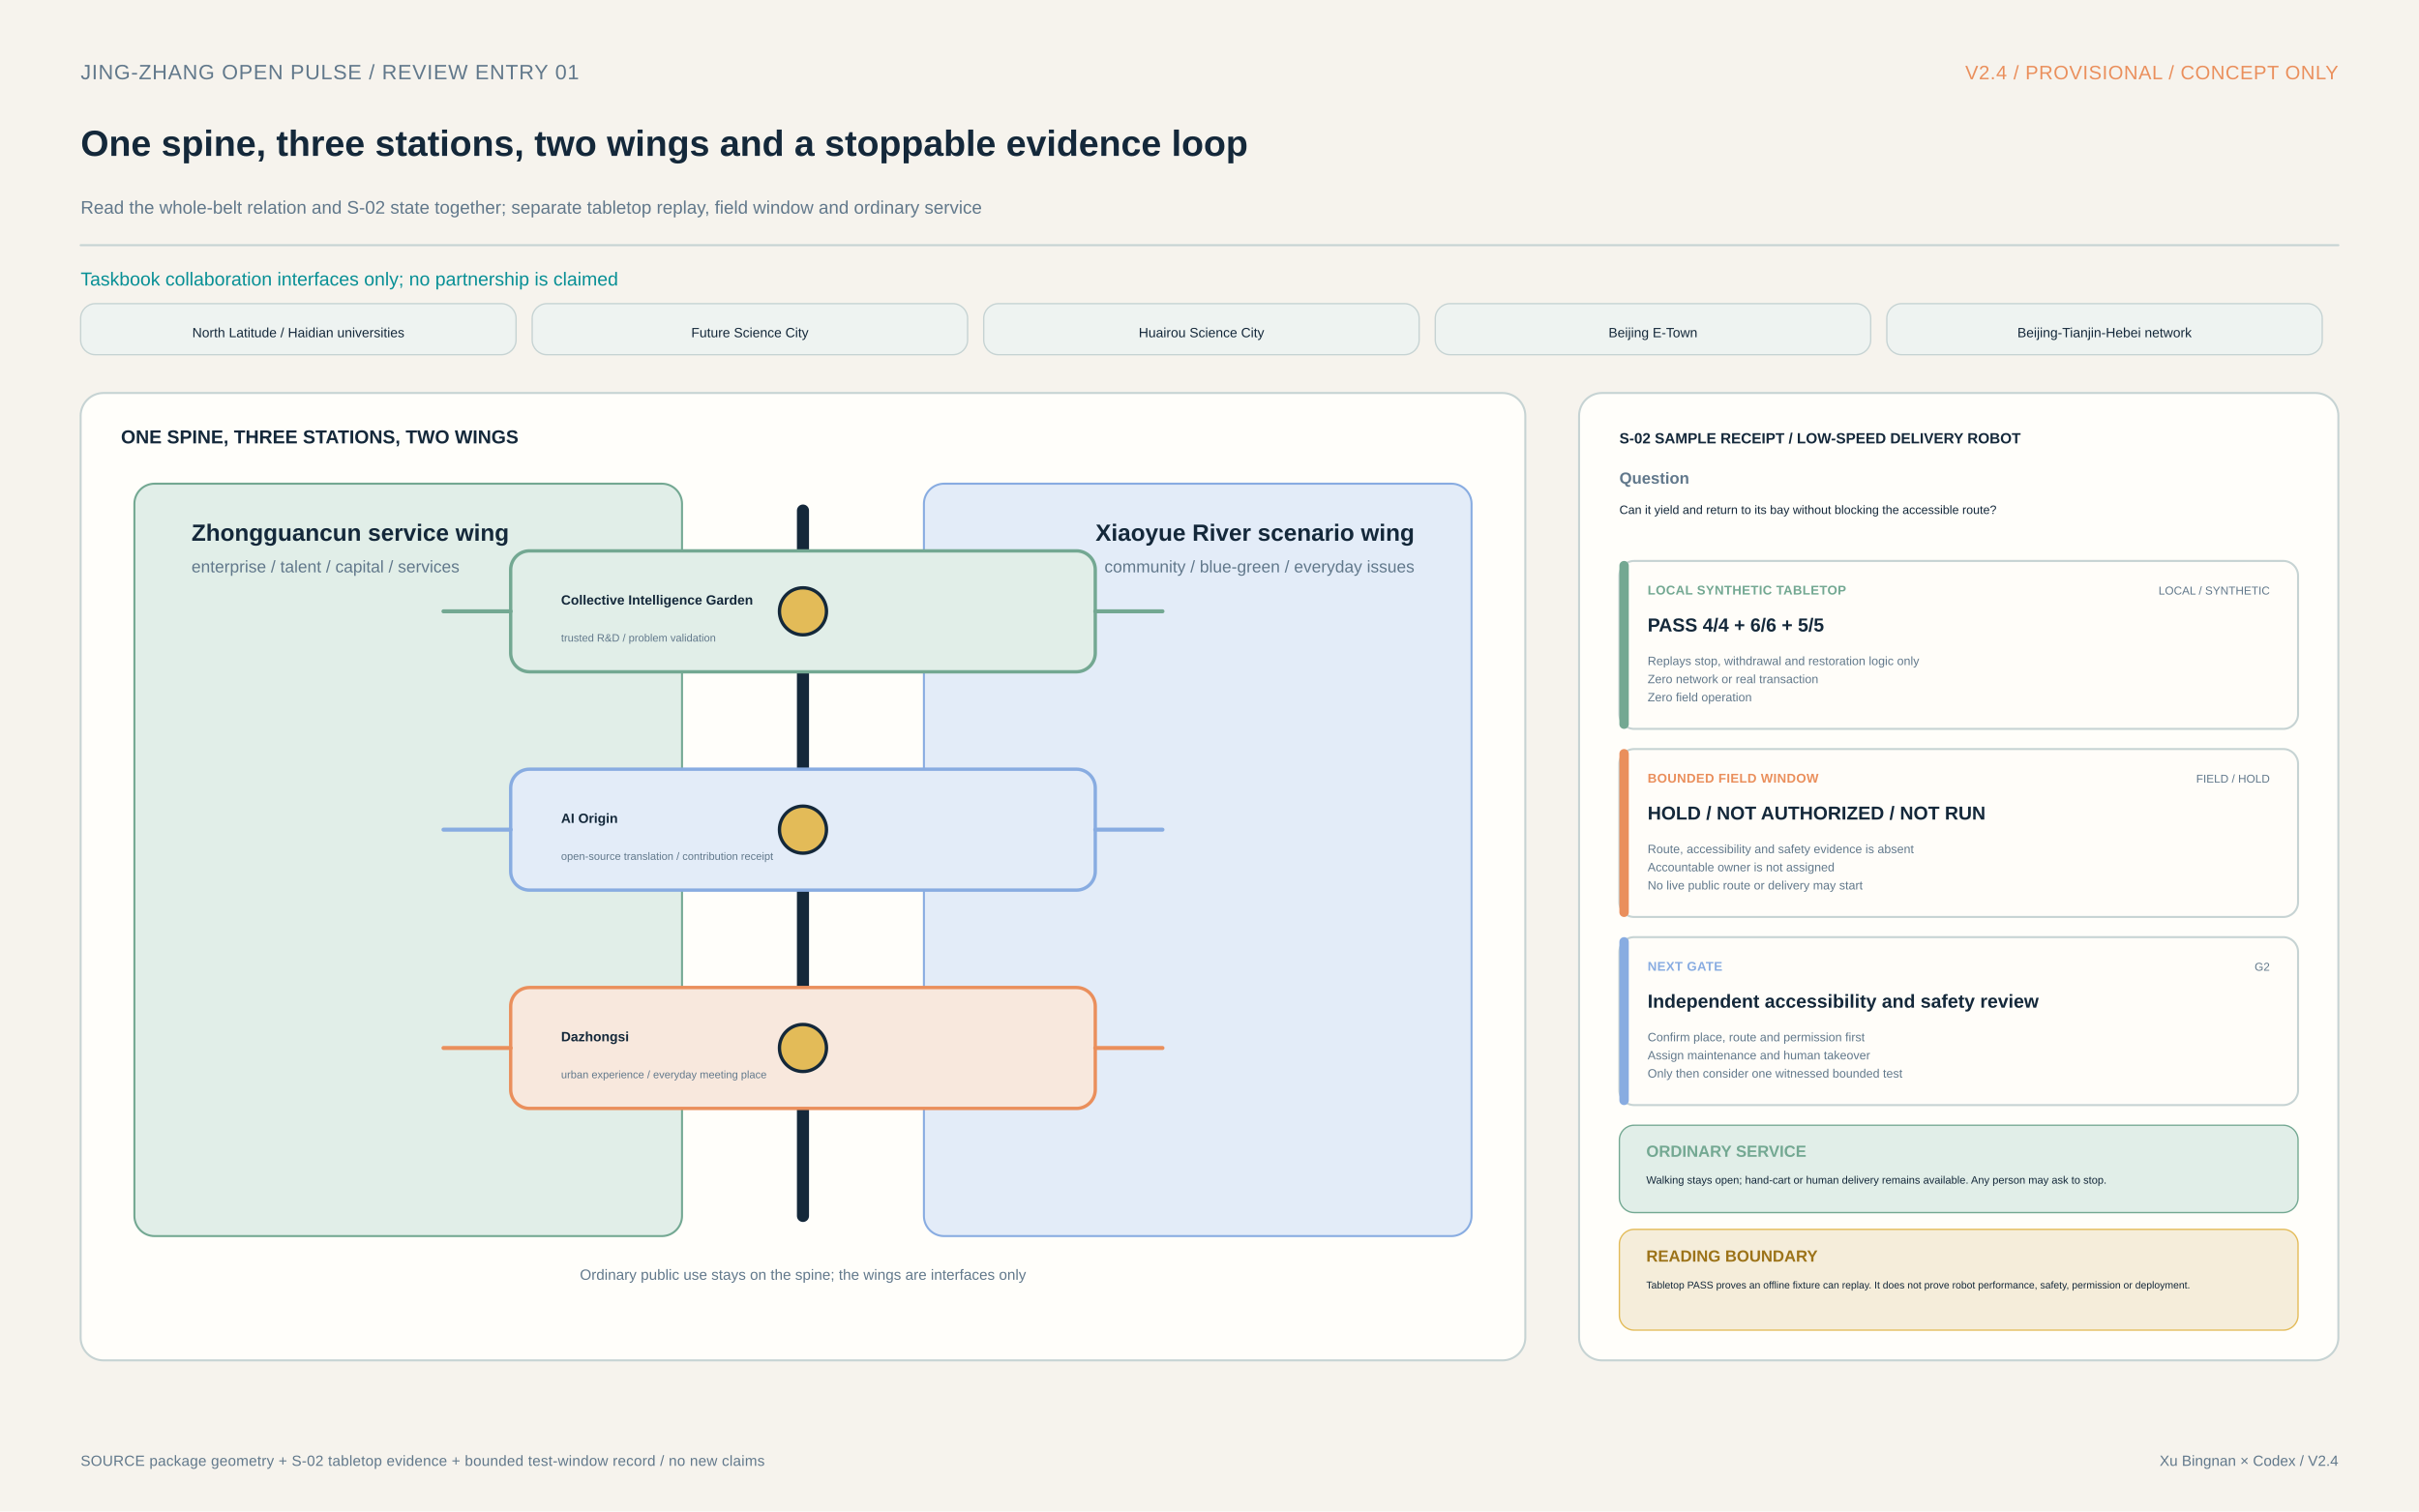
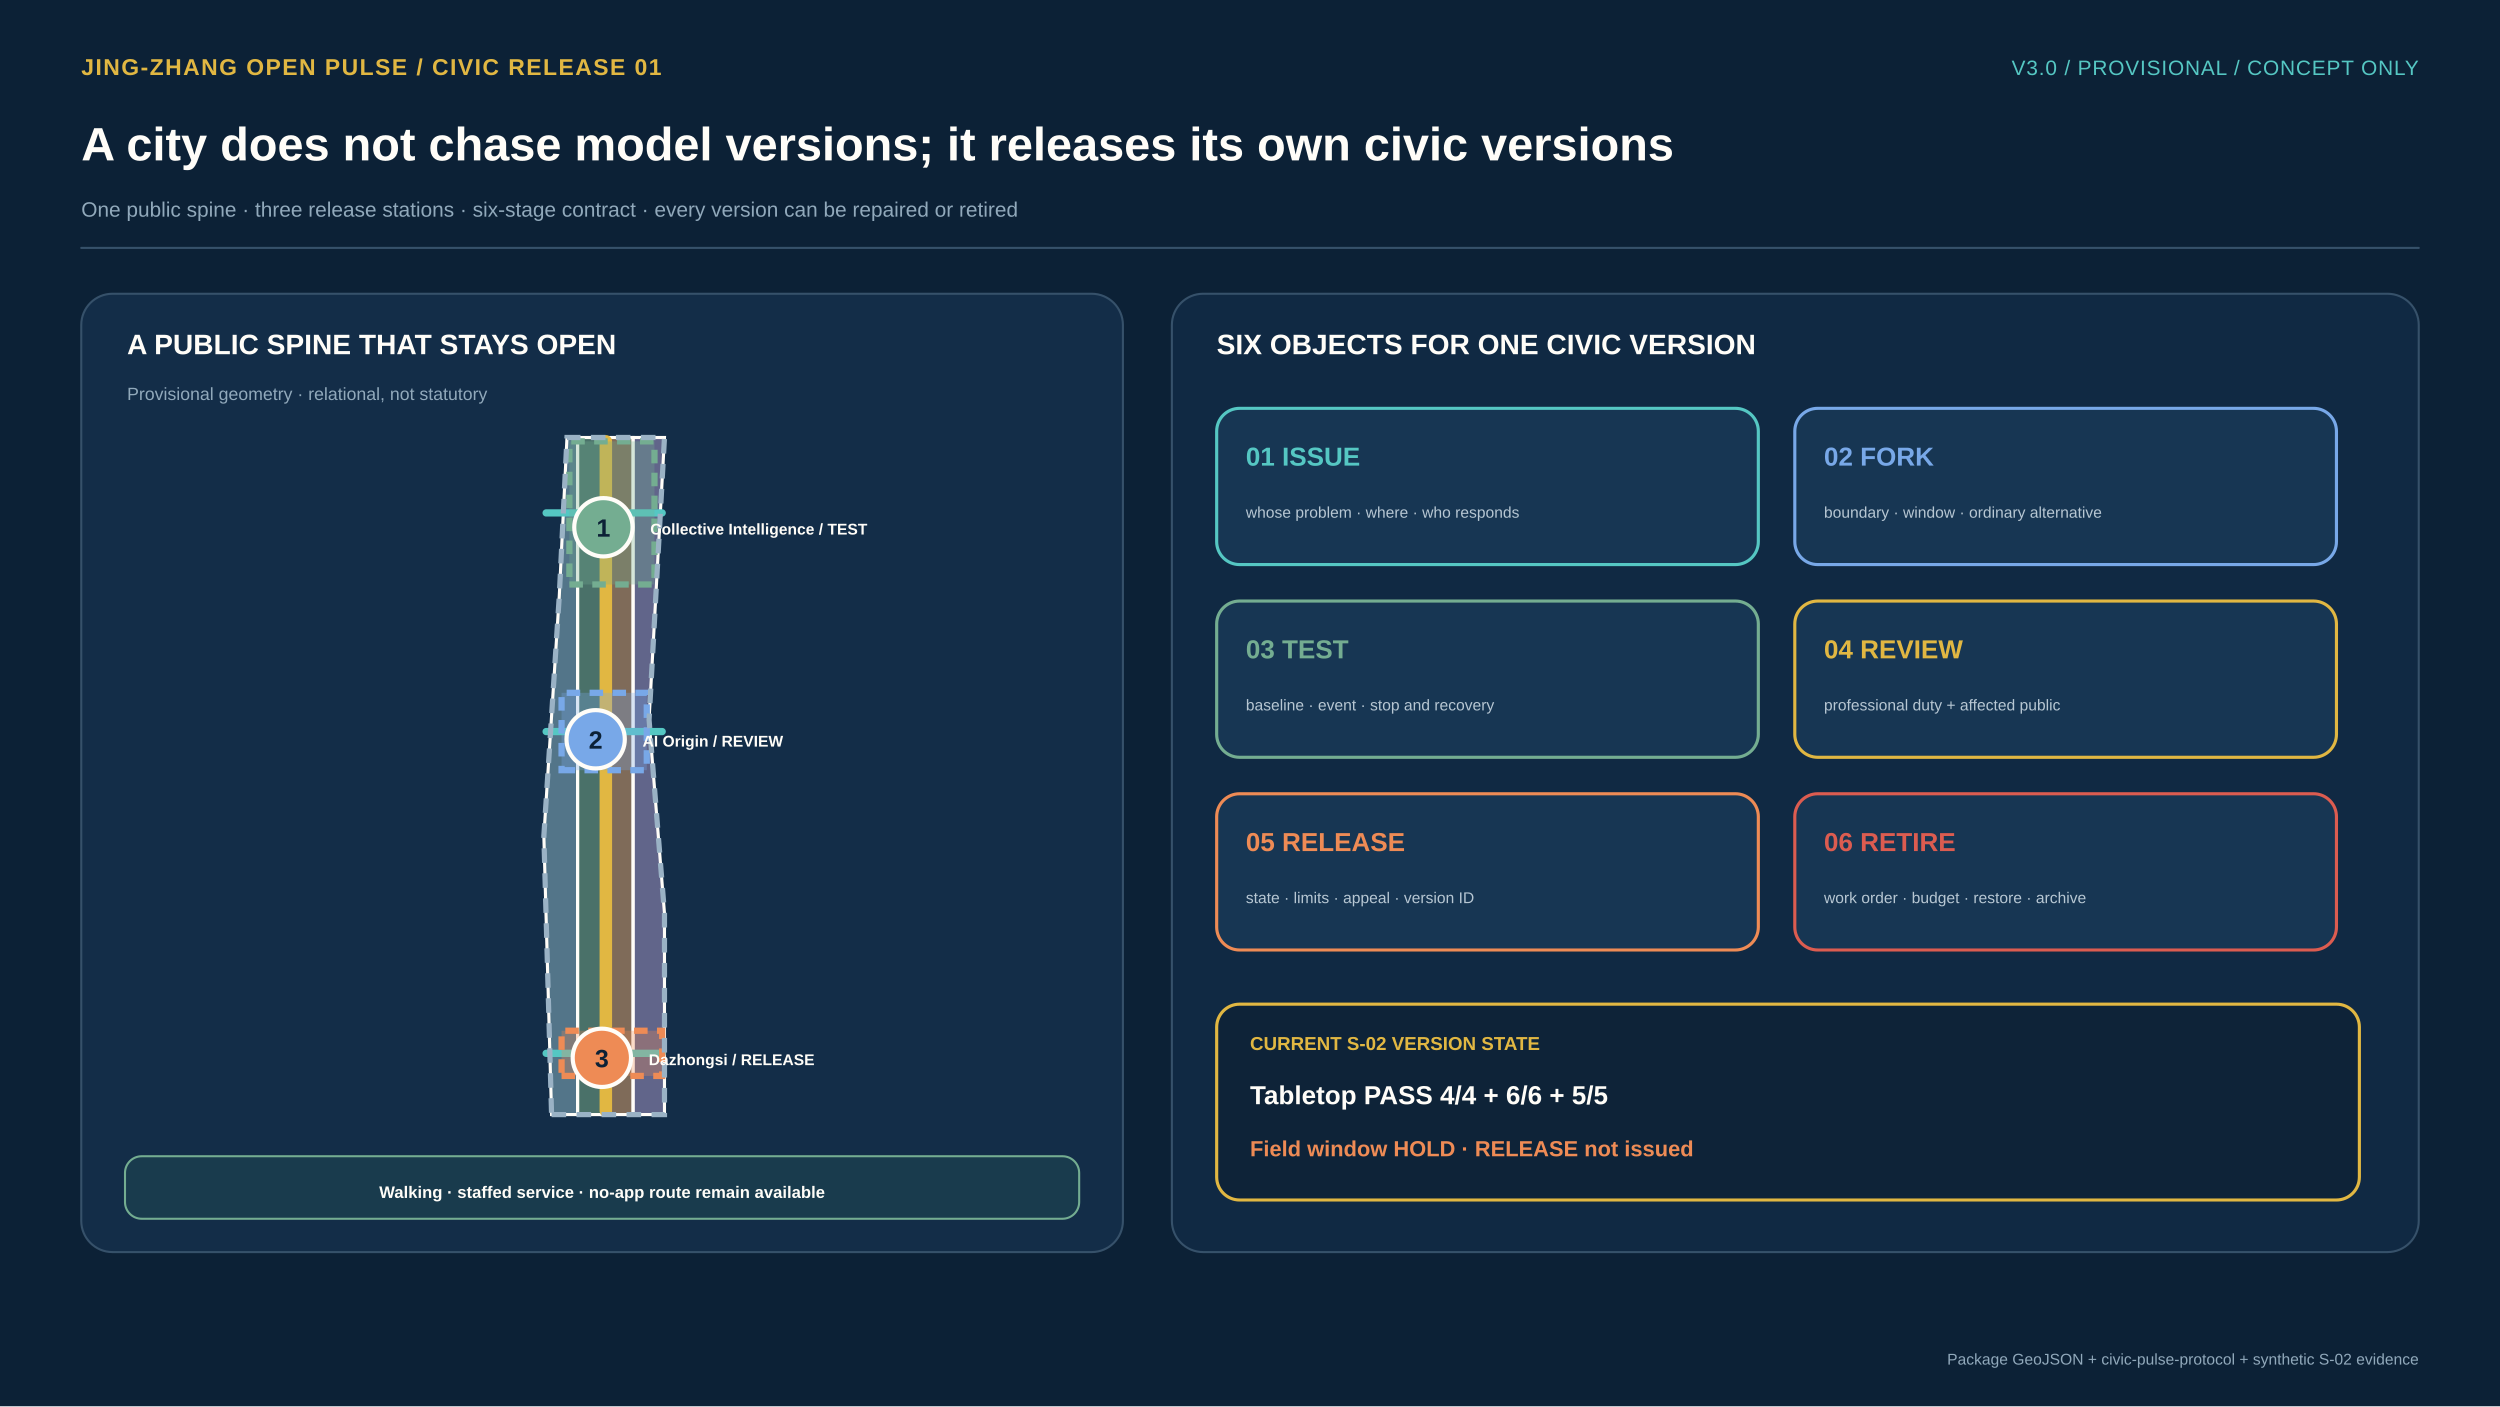
- <svg xmlns="http://www.w3.org/2000/svg" width="3600" height="2250" viewBox="0 0 3600 2250" role="img" aria-label="One spine, three stations, two wings and a stoppable evidence loop">
-   <rect width="3600" height="2250" fill="#f6f3ed" />
+ <svg xmlns="http://www.w3.org/2000/svg" width="2400" height="1350" viewBox="0 0 2400 1350" role="img" aria-label="A city does not chase model versions; it releases its own civic versions">
+   <rect width="2400" height="1350" fill="#0c2136" />
  <g font-family="Arial, PingFang SC, Noto Sans CJK SC, sans-serif">
-     <text x="120" y="118" text-anchor="start" font-size="31" font-weight="400" fill="#61788b" letter-spacing="1.1">JING-ZHANG OPEN PULSE / REVIEW ENTRY 01</text>
-     <text x="3480" y="118" text-anchor="end" font-size="29" font-weight="400" fill="#ea8f5c" letter-spacing="0.8">V2.4 / PROVISIONAL / CONCEPT ONLY</text>
-     <text x="120" y="232" text-anchor="start" font-size="54" font-weight="700" fill="#14283a" letter-spacing="0">One spine, three stations, two wings and a stoppable evidence loop</text>
-     <text x="120" y="318" text-anchor="start" font-size="27" font-weight="400" fill="#61788b" letter-spacing="0">Read the whole-belt relation and S-02 state together; separate tabletop replay, field window and ordinary service</text>
-     <line x1="120" y1="365" x2="3480" y2="365" stroke="#c6d3d3" stroke-width="3" stroke-linecap="round" />
-     <text x="120" y="425" text-anchor="start" font-size="28" font-weight="400" fill="#078f95" letter-spacing="0">Taskbook collaboration interfaces only; no partnership is claimed</text>
-     <rect x="120" y="452" width="648" height="76" rx="22" fill="#eef3f1" stroke="#c6d3d3" stroke-width="2" />
-     <text x="444" y="502" text-anchor="middle" font-size="20" font-weight="520" fill="#14283a" letter-spacing="0">North Latitude / Haidian universities</text>
-     <rect x="792" y="452" width="648" height="76" rx="22" fill="#eef3f1" stroke="#c6d3d3" stroke-width="2" />
-     <text x="1116" y="502" text-anchor="middle" font-size="20" font-weight="520" fill="#14283a" letter-spacing="0">Future Science City</text>
-     <rect x="1464" y="452" width="648" height="76" rx="22" fill="#eef3f1" stroke="#c6d3d3" stroke-width="2" />
-     <text x="1788" y="502" text-anchor="middle" font-size="20" font-weight="520" fill="#14283a" letter-spacing="0">Huairou Science City</text>
-     <rect x="2136" y="452" width="648" height="76" rx="22" fill="#eef3f1" stroke="#c6d3d3" stroke-width="2" />
-     <text x="2460" y="502" text-anchor="middle" font-size="20" font-weight="520" fill="#14283a" letter-spacing="0">Beijing E-Town</text>
-     <rect x="2808" y="452" width="648" height="76" rx="22" fill="#eef3f1" stroke="#c6d3d3" stroke-width="2" />
-     <text x="3132" y="502" text-anchor="middle" font-size="20" font-weight="520" fill="#14283a" letter-spacing="0">Beijing-Tianjin-Hebei network</text>
-     <rect x="120" y="585" width="2150" height="1440" rx="34" fill="#fffefa" stroke="#c6d3d3" stroke-width="3" />
-     <text x="180" y="660" text-anchor="start" font-size="28" font-weight="700" fill="#14283a" letter-spacing="0">ONE SPINE, THREE STATIONS, TWO WINGS</text>
-     <rect x="200" y="720" width="815" height="1120" rx="30" fill="#e1eee8" stroke="#73a892" stroke-width="3" />
-     <rect x="1375" y="720" width="815" height="1120" rx="30" fill="#e3ecf8" stroke="#88ace1" stroke-width="3" />
-     <text x="285" y="805" text-anchor="start" font-size="35" font-weight="650" fill="#14283a" letter-spacing="0">Zhongguancun service wing</text>
-     <text x="285" y="852" text-anchor="start" font-size="25" font-weight="400" fill="#61788b" letter-spacing="0">enterprise / talent / capital / services</text>
-     <text x="2105" y="805" text-anchor="end" font-size="35" font-weight="650" fill="#14283a" letter-spacing="0">Xiaoyue River scenario wing</text>
-     <text x="2105" y="852" text-anchor="end" font-size="25" font-weight="400" fill="#61788b" letter-spacing="0">community / blue-green / everyday issues</text>
-     <line x1="1195" y1="760" x2="1195" y2="1810" stroke="#14283a" stroke-width="18" stroke-linecap="round" />
-     <rect x="760" y="820" width="870" height="180" rx="28" fill="#e1eee8" stroke="#73a892" stroke-width="5" />
-     <line x1="760" y1="910" x2="660" y2="910" stroke="#73a892" stroke-width="6" stroke-linecap="round" />
-     <line x1="1630" y1="910" x2="1730" y2="910" stroke="#73a892" stroke-width="6" stroke-linecap="round" />
-     <circle cx="1195" cy="910" r="35" fill="#e3bb58" stroke="#14283a" stroke-width="5" />
-     <text x="835" y="900" text-anchor="start" font-size="20" font-weight="680" fill="#14283a" letter-spacing="0">Collective Intelligence Garden</text>
-     <text x="835" y="955" text-anchor="start" font-size="16" font-weight="400" fill="#61788b" letter-spacing="0">trusted R&amp;D / problem validation</text>
-     <rect x="760" y="1145" width="870" height="180" rx="28" fill="#e3ecf8" stroke="#88ace1" stroke-width="5" />
-     <line x1="760" y1="1235" x2="660" y2="1235" stroke="#88ace1" stroke-width="6" stroke-linecap="round" />
-     <line x1="1630" y1="1235" x2="1730" y2="1235" stroke="#88ace1" stroke-width="6" stroke-linecap="round" />
-     <circle cx="1195" cy="1235" r="35" fill="#e3bb58" stroke="#14283a" stroke-width="5" />
-     <text x="835" y="1225" text-anchor="start" font-size="20" font-weight="680" fill="#14283a" letter-spacing="0">AI Origin</text>
-     <text x="835" y="1280" text-anchor="start" font-size="16" font-weight="400" fill="#61788b" letter-spacing="0">open-source translation / contribution receipt</text>
-     <rect x="760" y="1470" width="870" height="180" rx="28" fill="#f8e8dd" stroke="#ea8f5c" stroke-width="5" />
-     <line x1="760" y1="1560" x2="660" y2="1560" stroke="#ea8f5c" stroke-width="6" stroke-linecap="round" />
-     <line x1="1630" y1="1560" x2="1730" y2="1560" stroke="#ea8f5c" stroke-width="6" stroke-linecap="round" />
-     <circle cx="1195" cy="1560" r="35" fill="#e3bb58" stroke="#14283a" stroke-width="5" />
-     <text x="835" y="1550" text-anchor="start" font-size="20" font-weight="680" fill="#14283a" letter-spacing="0">Dazhongsi</text>
-     <text x="835" y="1605" text-anchor="start" font-size="16" font-weight="400" fill="#61788b" letter-spacing="0">urban experience / everyday meeting place</text>
-     <text x="1195" y="1905" text-anchor="middle" font-size="22" font-weight="400" fill="#61788b" letter-spacing="0">Ordinary public use stays on the spine; the wings are interfaces only</text>
-     <rect x="2350" y="585" width="1130" height="1440" rx="34" fill="#fffefa" stroke="#c6d3d3" stroke-width="3" />
-     <text x="2410" y="660" text-anchor="start" font-size="22" font-weight="700" fill="#14283a" letter-spacing="0">S-02 SAMPLE RECEIPT / LOW-SPEED DELIVERY ROBOT</text>
-     <text x="2410" y="720" text-anchor="start" font-size="24" font-weight="650" fill="#61788b" letter-spacing="0">Question</text>
-     <text x="2410" y="765" text-anchor="start" font-size="18" font-weight="400" fill="#14283a" letter-spacing="0">Can it yield and return to its bay without blocking the accessible route?</text>
-     <rect x="2410" y="835" width="1010" height="250" rx="22" fill="#fffdf9" stroke="#c6d3d3" stroke-width="3" />
-     <rect x="2410" y="835" width="14" height="250" rx="7" fill="#73a892" />
-     <text x="2452" y="885" text-anchor="start" font-size="19" font-weight="650" fill="#73a892" letter-spacing="0.5">LOCAL SYNTHETIC TABLETOP</text>
-     <text x="2452" y="940" text-anchor="start" font-size="28" font-weight="700" fill="#14283a" letter-spacing="0">PASS  4/4 + 6/6 + 5/5</text>
-     <text x="2452" y="990" text-anchor="start" font-size="18" font-weight="400" fill="#61788b" letter-spacing="0">Replays stop, withdrawal and restoration logic only</text>
-     <text x="2452" y="1017" text-anchor="start" font-size="18" font-weight="400" fill="#61788b" letter-spacing="0">Zero network or real transaction</text>
-     <text x="2452" y="1044" text-anchor="start" font-size="18" font-weight="400" fill="#61788b" letter-spacing="0">Zero field operation</text>
-     <text x="3378" y="885" text-anchor="end" font-size="17" font-weight="400" fill="#61788b" letter-spacing="0">LOCAL / SYNTHETIC</text>
-     <rect x="2410" y="1115" width="1010" height="250" rx="22" fill="#fffdf9" stroke="#c6d3d3" stroke-width="3" />
-     <rect x="2410" y="1115" width="14" height="250" rx="7" fill="#ea8f5c" />
-     <text x="2452" y="1165" text-anchor="start" font-size="19" font-weight="650" fill="#ea8f5c" letter-spacing="0.5">BOUNDED FIELD WINDOW</text>
-     <text x="2452" y="1220" text-anchor="start" font-size="28" font-weight="700" fill="#14283a" letter-spacing="0">HOLD / NOT AUTHORIZED / NOT RUN</text>
-     <text x="2452" y="1270" text-anchor="start" font-size="18" font-weight="400" fill="#61788b" letter-spacing="0">Route, accessibility and safety evidence is absent</text>
-     <text x="2452" y="1297" text-anchor="start" font-size="18" font-weight="400" fill="#61788b" letter-spacing="0">Accountable owner is not assigned</text>
-     <text x="2452" y="1324" text-anchor="start" font-size="18" font-weight="400" fill="#61788b" letter-spacing="0">No live public route or delivery may start</text>
-     <text x="3378" y="1165" text-anchor="end" font-size="17" font-weight="400" fill="#61788b" letter-spacing="0">FIELD / HOLD</text>
-     <rect x="2410" y="1395" width="1010" height="250" rx="22" fill="#fffdf9" stroke="#c6d3d3" stroke-width="3" />
-     <rect x="2410" y="1395" width="14" height="250" rx="7" fill="#88ace1" />
-     <text x="2452" y="1445" text-anchor="start" font-size="19" font-weight="650" fill="#88ace1" letter-spacing="0.5">NEXT GATE</text>
-     <text x="2452" y="1500" text-anchor="start" font-size="28" font-weight="700" fill="#14283a" letter-spacing="0">Independent accessibility and safety review</text>
-     <text x="2452" y="1550" text-anchor="start" font-size="18" font-weight="400" fill="#61788b" letter-spacing="0">Confirm place, route and permission first</text>
-     <text x="2452" y="1577" text-anchor="start" font-size="18" font-weight="400" fill="#61788b" letter-spacing="0">Assign maintenance and human takeover</text>
-     <text x="2452" y="1604" text-anchor="start" font-size="18" font-weight="400" fill="#61788b" letter-spacing="0">Only then consider one witnessed bounded test</text>
-     <text x="3378" y="1445" text-anchor="end" font-size="17" font-weight="400" fill="#61788b" letter-spacing="0">G2</text>
-     <rect x="2410" y="1675" width="1010" height="130" rx="22" fill="#e1eee8" stroke="#73a892" stroke-width="2" />
-     <text x="2450" y="1722" text-anchor="start" font-size="24" font-weight="700" fill="#73a892" letter-spacing="0">ORDINARY SERVICE</text>
-     <text x="2450" y="1762" text-anchor="start" font-size="16" font-weight="400" fill="#14283a" letter-spacing="0">Walking stays open; hand-cart or human delivery remains available. Any person may ask to stop.</text>
-     <rect x="2410" y="1830" width="1010" height="150" rx="22" fill="#f5edda" stroke="#e3bb58" stroke-width="2" />
-     <text x="2450" y="1878" text-anchor="start" font-size="24" font-weight="700" fill="#9c7319" letter-spacing="0">READING BOUNDARY</text>
-     <text x="2450" y="1918" text-anchor="start" font-size="15" font-weight="400" fill="#14283a" letter-spacing="0">Tabletop PASS proves an offline fixture can replay. It does not prove robot performance, safety, permission or deployment.</text>
-     <text x="120" y="2182" text-anchor="start" font-size="22" font-weight="400" fill="#61788b" letter-spacing="0.3">SOURCE  package geometry + S-02 tabletop evidence + bounded test-window record / no new claims</text>
-     <text x="3480" y="2182" text-anchor="end" font-size="22" font-weight="400" fill="#61788b" letter-spacing="0">Xu Bingnan × Codex / V2.4</text>
+     <text x="78" y="72" text-anchor="start" font-size="22" font-weight="650" fill="#e1b742" letter-spacing="1.4" opacity="1">JING-ZHANG OPEN PULSE / CIVIC RELEASE 01</text>
+     <text x="2322" y="72" text-anchor="end" font-size="20" font-weight="400" fill="#55c7c3" letter-spacing="0.8" opacity="1">V3.0 / PROVISIONAL / CONCEPT ONLY</text>
+     <text x="78" y="154" text-anchor="start" font-size="45" font-weight="720" fill="#fffdf8" letter-spacing="0" opacity="1">A city does not chase model versions; it releases its own civic versions</text>
+     <text x="78" y="208" text-anchor="start" font-size="20" font-weight="400" fill="#91a9bb" letter-spacing="0" opacity="1">One public spine · three release stations · six-stage contract · every version can be repaired or retired</text>
+     <line x1="78" y1="238" x2="2322" y2="238" stroke="#36516a" stroke-width="2" stroke-linecap="round" opacity="1" />
+     <rect x="78" y="282" width="1000" height="920" rx="30" fill="#132d48" stroke="#36516a" stroke-width="2" opacity="1" />
+     <text x="122" y="340" text-anchor="start" font-size="27" font-weight="700" fill="#fffdf8" letter-spacing="0" opacity="1">A PUBLIC SPINE THAT STAYS OPEN</text>
+     <text x="122" y="384" text-anchor="start" font-size="17" font-weight="400" fill="#91a9bb" letter-spacing="0" opacity="1">Provisional geometry · relational, not statutory</text>
+     <path d="M529.5 1070.0 L522.1 802.6 L536.9 572.3 L544.3 420.0 L554.5 420.0 L554.5 1070.0 L529.5 1070.0 Z" fill="#86aebc" fill-opacity="0.56" stroke="#fffdf8" stroke-width="3" />
+     <path d="M554.5 1070.0 L554.5 420.0 L577.7 420.0 L577.7 1070.0 L554.5 1070.0 Z" fill="#76a782" fill-opacity="0.56" stroke="#fffdf8" stroke-width="3" />
+     <path d="M577.7 1070.0 L577.7 420.0 L607.8 420.0 L607.8 1070.0 L577.7 1070.0 Z" fill="#d49b67" fill-opacity="0.56" stroke="#fffdf8" stroke-width="3" />
+     <path d="M637.9 420.0 L623.1 691.1 L637.9 876.9 L637.9 1070.0 L607.8 1070.0 L607.8 420.0 L637.9 420.0 Z" fill="#9f91be" fill-opacity="0.56" stroke="#fffdf8" stroke-width="3" />
+     <path d="M581.6 1066.3 L581.6 423.7" fill="none" stroke="#e1b742" stroke-width="12" stroke-linecap="round" />
+     <path d="M524.3 492.4 L635.7 492.4" fill="none" stroke="#55c7c3" stroke-width="7" stroke-linecap="round" />
+     <path d="M524.3 702.3 L635.7 702.3" fill="none" stroke="#55c7c3" stroke-width="7" stroke-linecap="round" />
+     <path d="M524.3 1011.2 L635.7 1011.2" fill="none" stroke="#55c7c3" stroke-width="7" stroke-linecap="round" />
+     <path d="M546.6 561.1 L628.3 561.1 L628.3 423.7 L546.6 423.7 L546.6 561.1 Z" fill="#74ad91" fill-opacity="0.3" stroke="#74ad91" stroke-width="6" stroke-dasharray="13 9" />
+     <circle cx="579.257" cy="506.171" r="28" fill="#74ad91" stroke="#fffdf8" stroke-width="4" />
+     <text x="579.257" y="515.171" text-anchor="middle" font-size="24" font-weight="800" fill="#0c2136" letter-spacing="0" opacity="1">1</text>
+     <path d="M539.1 739.4 L620.9 739.4 L620.9 665.1 L539.1 665.1 L539.1 739.4 Z" fill="#78a8e8" fill-opacity="0.3" stroke="#78a8e8" stroke-width="6" stroke-dasharray="13 9" />
+     <circle cx="571.829" cy="709.714" r="28" fill="#78a8e8" stroke="#fffdf8" stroke-width="4" />
+     <text x="571.829" y="718.714" text-anchor="middle" font-size="24" font-weight="800" fill="#0c2136" letter-spacing="0" opacity="1">2</text>
+     <path d="M539.1 1032.9 L635.7 1032.9 L635.7 989.5 L539.1 989.5 L539.1 1032.9 Z" fill="#ee8b55" fill-opacity="0.3" stroke="#ee8b55" stroke-width="6" stroke-dasharray="13 9" />
+     <circle cx="577.771" cy="1015.504" r="28" fill="#ee8b55" stroke="#fffdf8" stroke-width="4" />
+     <text x="577.771" y="1024.504" text-anchor="middle" font-size="24" font-weight="800" fill="#0c2136" letter-spacing="0" opacity="1">3</text>
+     <path d="M529.5 1070.0 L637.9 1070.0 L637.9 876.9 L623.1 691.1 L637.9 420.0 L544.3 420.0 L536.9 572.3 L522.1 802.6 L529.5 1070.0 Z" fill="none" stroke="#9ab2c5" stroke-width="5" stroke-dasharray="14 10" />
+     <text x="624.257" y="513.171" text-anchor="start" font-size="15" font-weight="650" fill="#fffdf8" letter-spacing="0" opacity="1">Collective Intelligence / TEST</text>
+     <text x="616.829" y="716.714" text-anchor="start" font-size="15" font-weight="650" fill="#fffdf8" letter-spacing="0" opacity="1">AI Origin / REVIEW</text>
+     <text x="622.771" y="1022.504" text-anchor="start" font-size="15" font-weight="650" fill="#fffdf8" letter-spacing="0" opacity="1">Dazhongsi / RELEASE</text>
+     <rect x="120" y="1110" width="916" height="60" rx="16" fill="#193b4d" stroke="#74ad91" stroke-width="2" opacity="1" />
+     <text x="578" y="1150" text-anchor="middle" font-size="16" font-weight="600" fill="#fffdf8" letter-spacing="0" opacity="1">Walking · staffed service · no-app route remain available</text>
+     <rect x="1125" y="282" width="1197" height="920" rx="30" fill="#102943" stroke="#36516a" stroke-width="2" opacity="1" />
+     <text x="1168" y="340" text-anchor="start" font-size="27" font-weight="700" fill="#fffdf8" letter-spacing="0" opacity="1">SIX OBJECTS FOR ONE CIVIC VERSION</text>
+     <rect x="1168" y="392" width="520" height="150" rx="22" fill="#173653" stroke="#55c7c3" stroke-width="3" opacity="1" />
+     <text x="1196" y="447" text-anchor="start" font-size="25" font-weight="750" fill="#55c7c3" letter-spacing="0" opacity="1">01 ISSUE</text>
+     <text x="1196" y="497" text-anchor="start" font-size="15" font-weight="400" fill="#b7c7d3" letter-spacing="0" opacity="1">whose problem · where · who responds</text>
+     <rect x="1723" y="392" width="520" height="150" rx="22" fill="#173653" stroke="#78a8e8" stroke-width="3" opacity="1" />
+     <text x="1751" y="447" text-anchor="start" font-size="25" font-weight="750" fill="#78a8e8" letter-spacing="0" opacity="1">02 FORK</text>
+     <text x="1751" y="497" text-anchor="start" font-size="15" font-weight="400" fill="#b7c7d3" letter-spacing="0" opacity="1">boundary · window · ordinary alternative</text>
+     <rect x="1168" y="577" width="520" height="150" rx="22" fill="#173653" stroke="#74ad91" stroke-width="3" opacity="1" />
+     <text x="1196" y="632" text-anchor="start" font-size="25" font-weight="750" fill="#74ad91" letter-spacing="0" opacity="1">03 TEST</text>
+     <text x="1196" y="682" text-anchor="start" font-size="15" font-weight="400" fill="#b7c7d3" letter-spacing="0" opacity="1">baseline · event · stop and recovery</text>
+     <rect x="1723" y="577" width="520" height="150" rx="22" fill="#173653" stroke="#e1b742" stroke-width="3" opacity="1" />
+     <text x="1751" y="632" text-anchor="start" font-size="25" font-weight="750" fill="#e1b742" letter-spacing="0" opacity="1">04 REVIEW</text>
+     <text x="1751" y="682" text-anchor="start" font-size="15" font-weight="400" fill="#b7c7d3" letter-spacing="0" opacity="1">professional duty + affected public</text>
+     <rect x="1168" y="762" width="520" height="150" rx="22" fill="#173653" stroke="#ee8b55" stroke-width="3" opacity="1" />
+     <text x="1196" y="817" text-anchor="start" font-size="25" font-weight="750" fill="#ee8b55" letter-spacing="0" opacity="1">05 RELEASE</text>
+     <text x="1196" y="867" text-anchor="start" font-size="15" font-weight="400" fill="#b7c7d3" letter-spacing="0" opacity="1">state · limits · appeal · version ID</text>
+     <rect x="1723" y="762" width="520" height="150" rx="22" fill="#173653" stroke="#dc5c50" stroke-width="3" opacity="1" />
+     <text x="1751" y="817" text-anchor="start" font-size="25" font-weight="750" fill="#dc5c50" letter-spacing="0" opacity="1">06 RETIRE</text>
+     <text x="1751" y="867" text-anchor="start" font-size="15" font-weight="400" fill="#b7c7d3" letter-spacing="0" opacity="1">work order · budget · restore · archive</text>
+     <rect x="1168" y="964" width="1097" height="188" rx="22" fill="#0e2338" stroke="#e1b742" stroke-width="3" opacity="1" />
+     <text x="1200" y="1008" text-anchor="start" font-size="18" font-weight="700" fill="#e1b742" letter-spacing="0" opacity="1">CURRENT S-02 VERSION STATE</text>
+     <text x="1200" y="1060" text-anchor="start" font-size="25" font-weight="720" fill="#fffdf8" letter-spacing="0" opacity="1">Tabletop PASS  4/4 + 6/6 + 5/5</text>
+     <text x="1200" y="1110" text-anchor="start" font-size="21" font-weight="650" fill="#ee8b55" letter-spacing="0" opacity="1">Field window HOLD · RELEASE not issued</text>
+     <text x="2322" y="1310" text-anchor="end" font-size="15" font-weight="400" fill="#91a9bb" letter-spacing="0" opacity="1">Package GeoJSON + civic-pulse-protocol + synthetic S-02 evidence</text>
  </g>
</svg>
